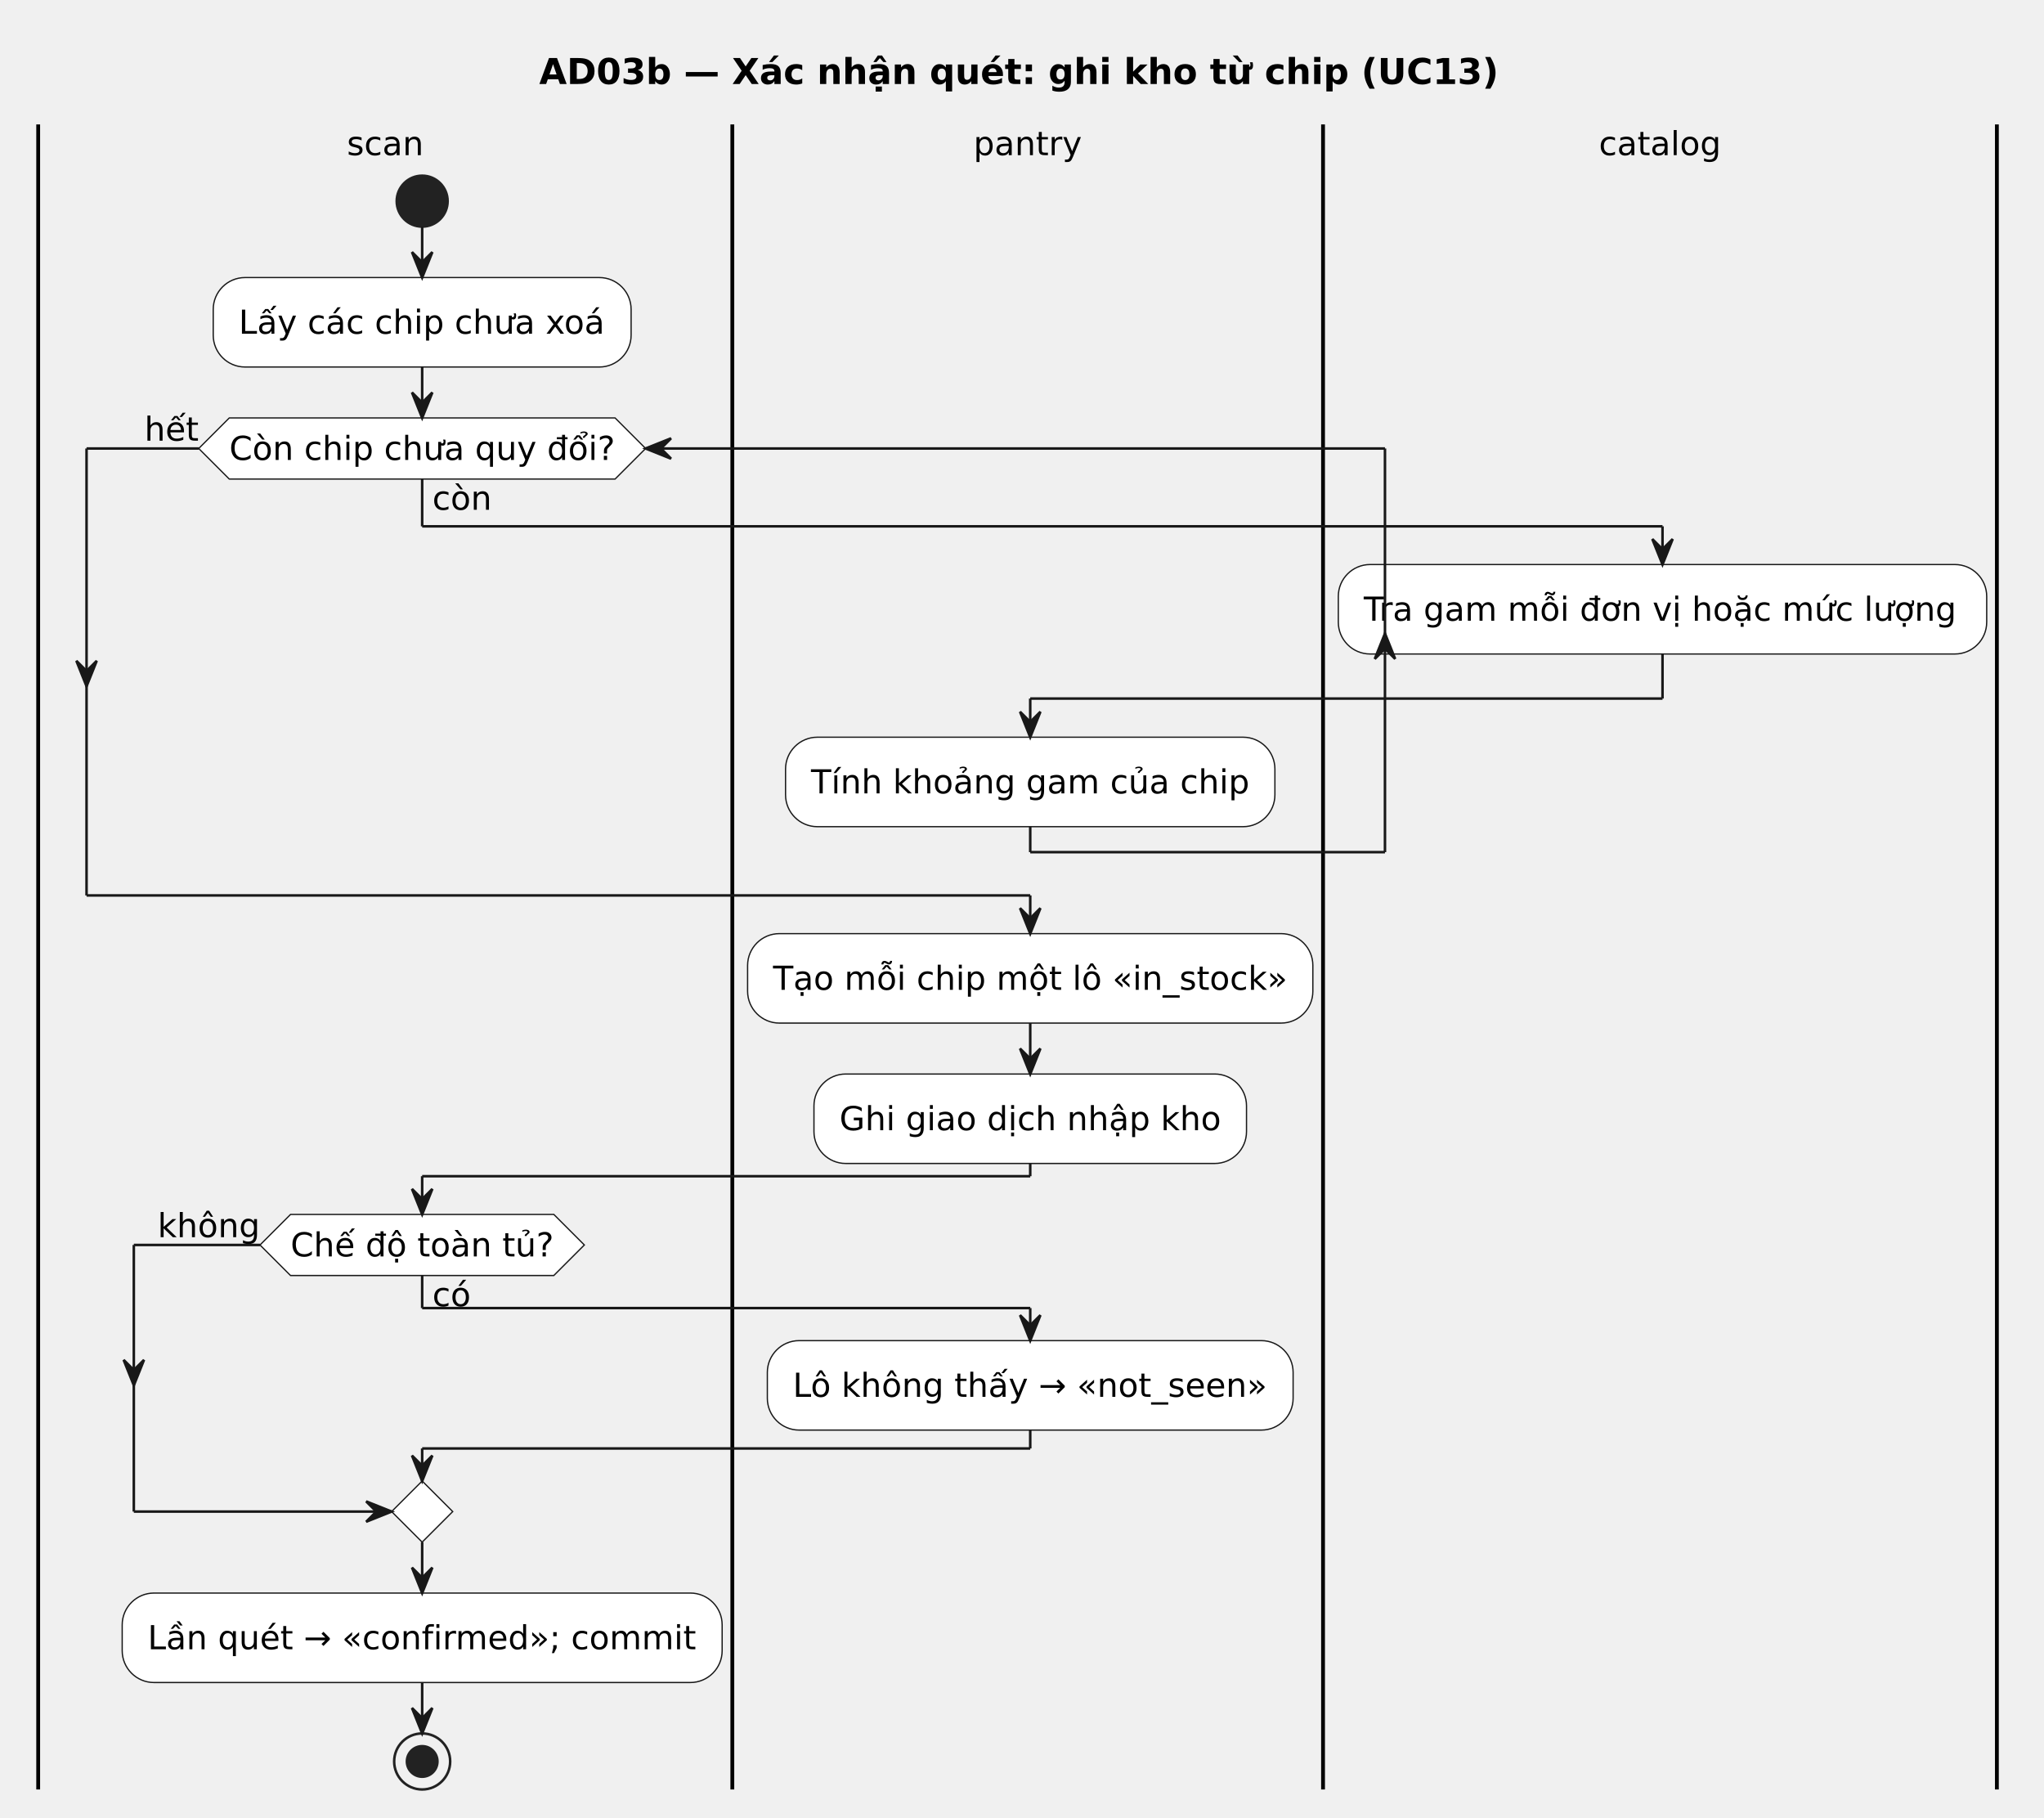
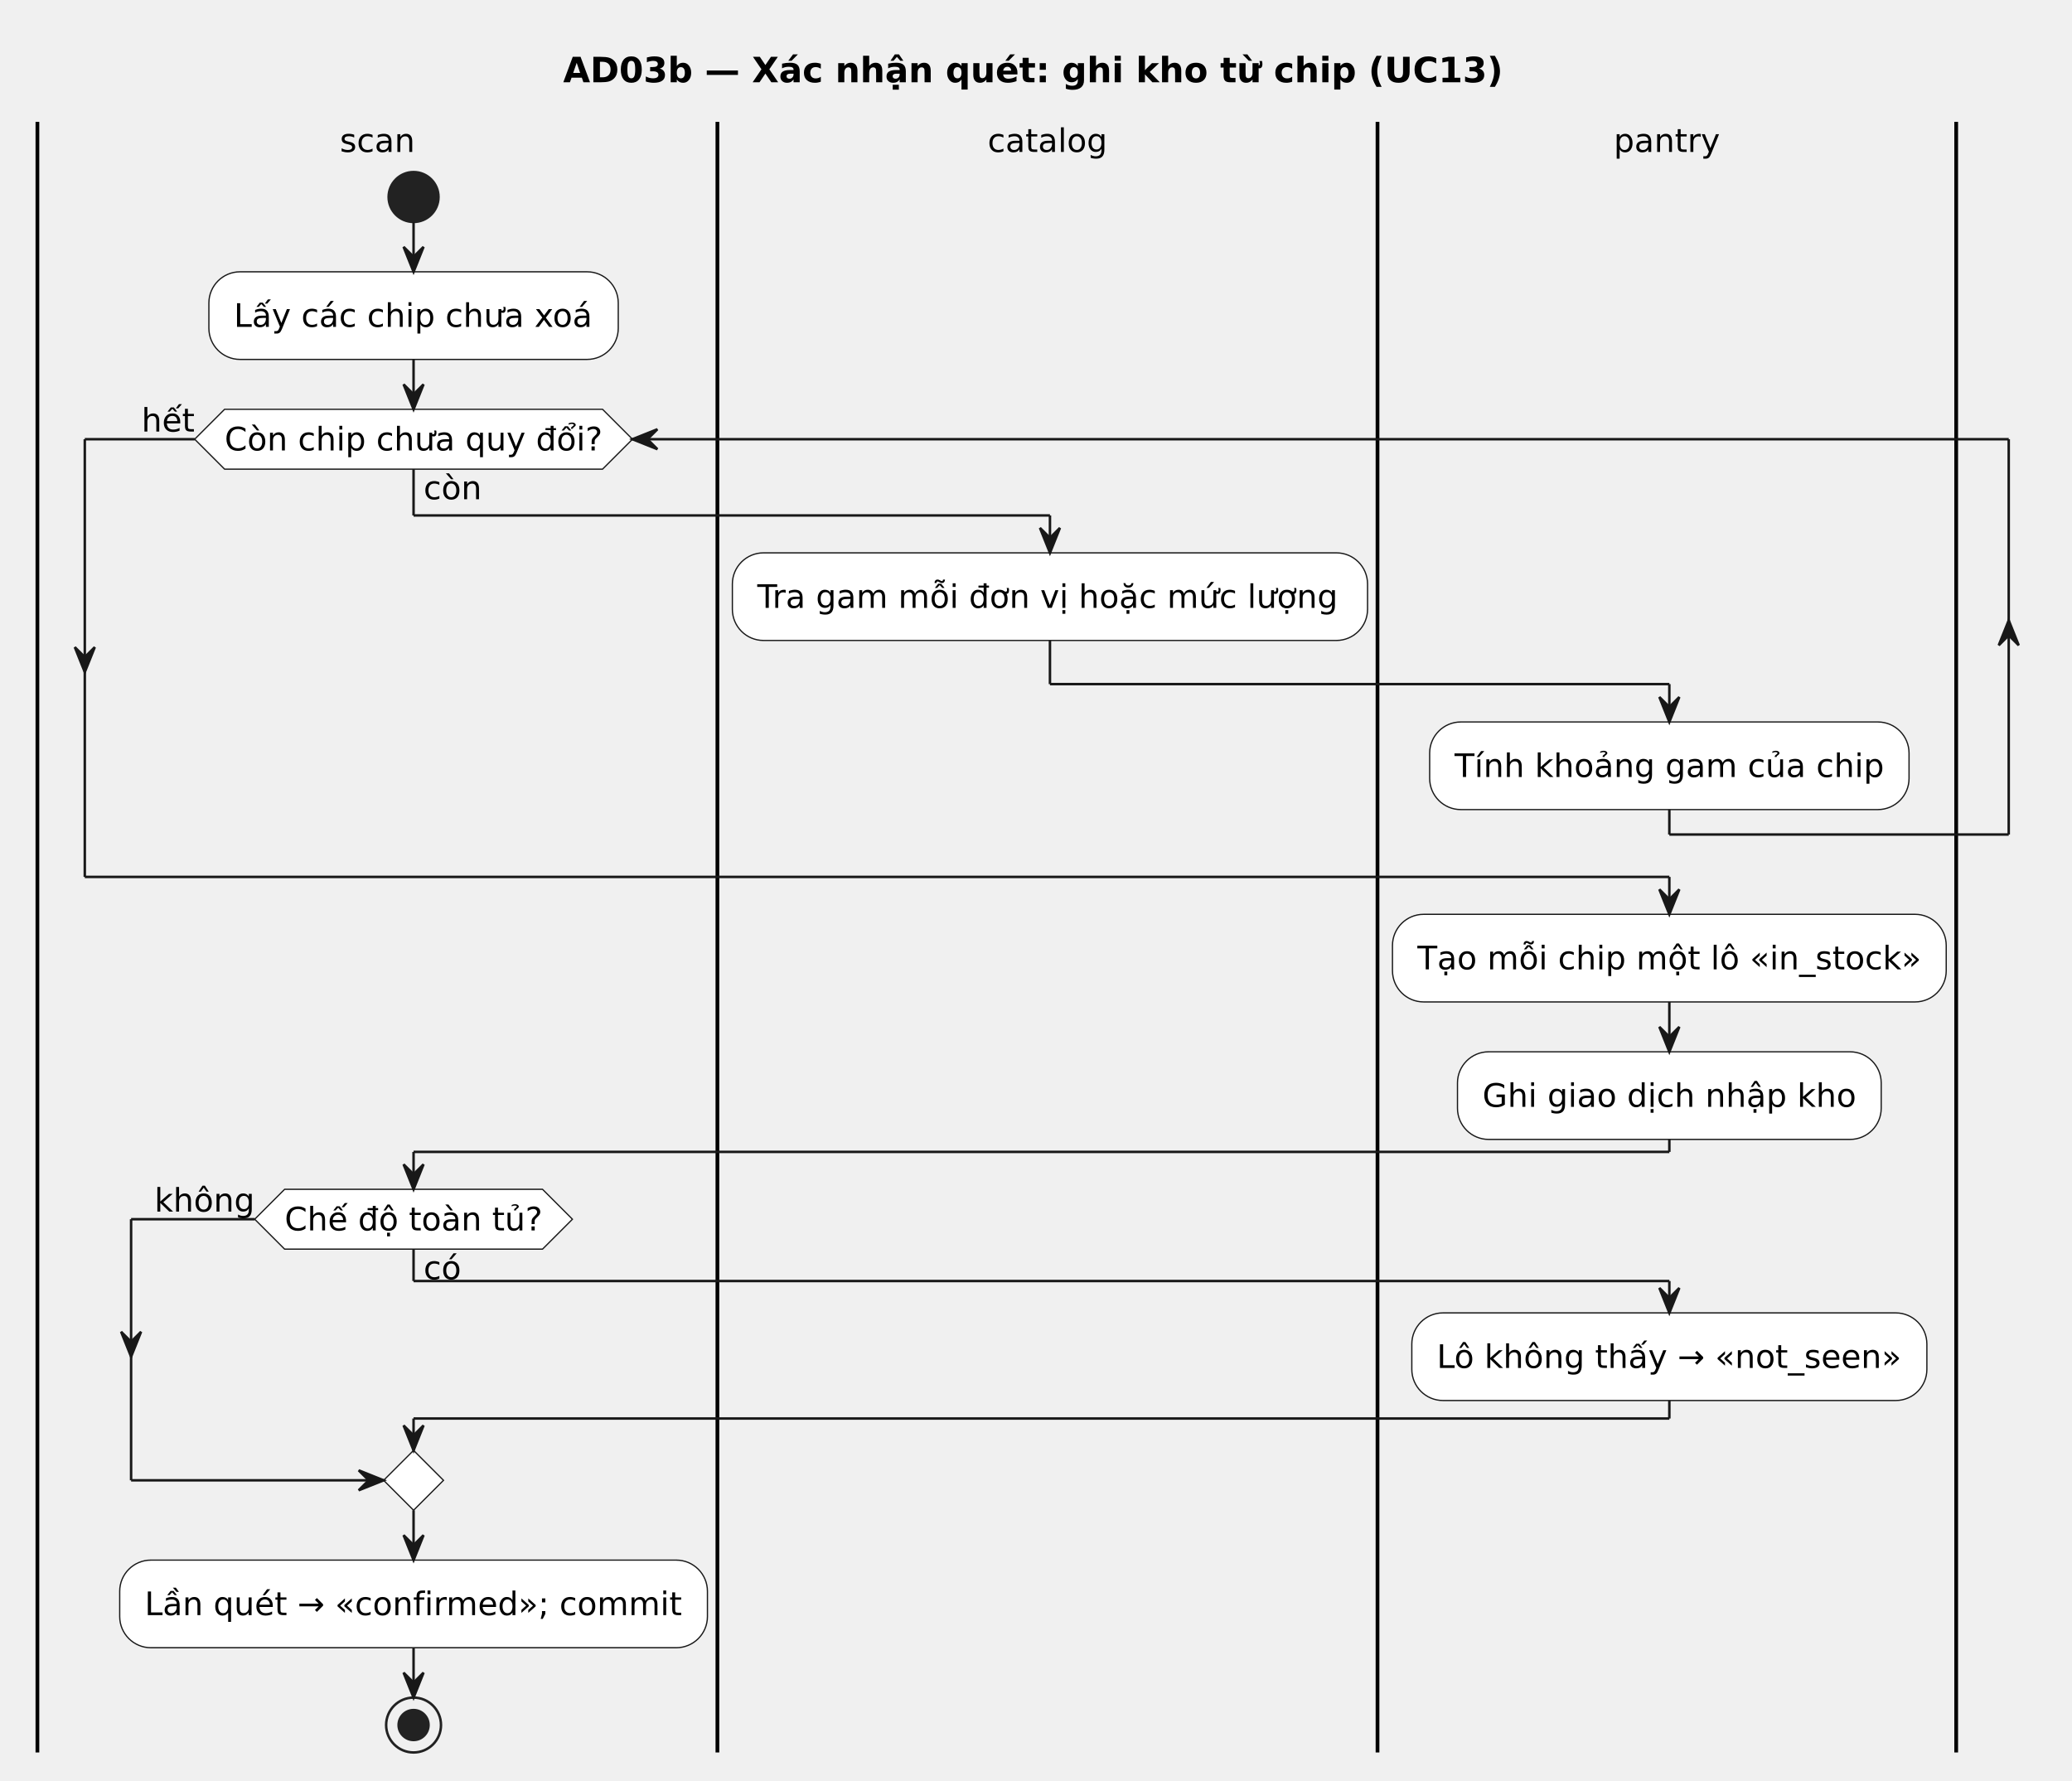
- <svg xmlns="http://www.w3.org/2000/svg" contentStyleType="text/css" height="818.125px" preserveAspectRatio="none" style="width:920px;height:818px;background:#FFFFFF;" version="1.1" viewBox="0 0 920 818" width="920.104px" zoomAndPan="magnify">
+ <svg xmlns="http://www.w3.org/2000/svg" contentStyleType="text/css" height="818.125px" preserveAspectRatio="none" style="width:952px;height:818px;background:#FFFFFF;" version="1.1" viewBox="0 0 952 818" width="952.188px" zoomAndPan="magnify">
  <defs />
  <g>
-     <text fill="#000000" font-family="DejaVu Sans" font-size="16.042" font-weight="bold" lengthAdjust="spacing" textLength="431.793" x="242.703" y="37.807">AD03b — Xác nhận quét: ghi kho từ chip (UC13)</text>
+     <text fill="#000000" font-family="DejaVu Sans" font-size="16.042" font-weight="bold" lengthAdjust="spacing" textLength="431.793" x="258.745" y="37.807">AD03b — Xác nhận quét: ghi kho từ chip (UC13)</text>
    <rect fill="none" height="17.34" style="stroke:none;stroke-width:1.146;" width="882.825" x="17.188" y="55.989" />
    <ellipse cx="190.018" cy="90.516" fill="#222222" rx="11.458" ry="11.458" style="stroke:#222222;stroke-width:1.146;" />
    <rect fill="#FFFFFF" height="40.256" rx="14.323" ry="14.323" style="stroke:#181818;stroke-width:0.573;" width="188.087" x="95.975" y="124.891" />
    <text fill="#000000" font-family="DejaVu Sans" font-size="14.896" lengthAdjust="spacing" textLength="165.171" x="107.433" y="150.176">Lấy các chip chưa xoá</text>
    <polygon fill="#FFFFFF" points="103.196,188.064,276.84,188.064,290.59,201.814,276.84,215.564,103.196,215.564,89.446,201.814,103.196,188.064" style="stroke:#181818;stroke-width:0.573;" />
    <text fill="#000000" font-family="DejaVu Sans" font-size="14.896" lengthAdjust="spacing" textLength="26.744" x="194.601" y="229.391">còn</text>
    <text fill="#000000" font-family="DejaVu Sans" font-size="14.896" lengthAdjust="spacing" textLength="173.644" x="103.196" y="206.971">Còn chip chưa quy đổi?</text>
    <text fill="#000000" font-family="DejaVu Sans" font-size="14.896" lengthAdjust="spacing" textLength="24.446" x="65" y="198.301">hết</text>
    <polygon fill="#FFFFFF" points="130.773,546.46,249.263,546.46,263.013,560.21,249.263,573.96,130.773,573.96,117.023,560.21,130.773,546.46" style="stroke:#181818;stroke-width:0.573;" />
    <text fill="#000000" font-family="DejaVu Sans" font-size="14.896" lengthAdjust="spacing" textLength="17.303" x="194.601" y="587.786">có</text>
    <text fill="#000000" font-family="DejaVu Sans" font-size="14.896" lengthAdjust="spacing" textLength="118.49" x="130.773" y="565.366">Chế độ toàn tủ?</text>
    <text fill="#000000" font-family="DejaVu Sans" font-size="14.896" lengthAdjust="spacing" textLength="46.077" x="70.946" y="556.697">không</text>
    <polygon fill="#FFFFFF" points="190.018,666.427,203.768,680.177,190.018,693.927,176.268,680.177,190.018,666.427" style="stroke:#181818;stroke-width:0.573;" />
    <rect fill="#FFFFFF" height="40.256" rx="14.323" ry="14.323" style="stroke:#181818;stroke-width:0.573;" width="270.036" x="55" y="716.844" />
    <text fill="#000000" font-family="DejaVu Sans" font-size="14.896" lengthAdjust="spacing" textLength="247.119" x="66.458" y="742.129">Lần quét → «confirmed»; commit</text>
    <ellipse cx="190.018" cy="792.621" fill="none" rx="12.604" ry="12.604" style="stroke:#222222;stroke-width:1.146;" />
    <ellipse cx="190.018" cy="792.621" fill="#222222" rx="6.875" ry="6.875" style="stroke:#222222;stroke-width:1.146;" />
    <line style="stroke:#000000;stroke-width:1.719;" x1="17.188" x2="17.188" y1="55.989" y2="805.225" />
-     <rect fill="#FFFFFF" height="40.256" rx="14.323" ry="14.323" style="stroke:#181818;stroke-width:0.573;" width="220.257" x="353.576" y="331.732" />
-     <text fill="#000000" font-family="DejaVu Sans" font-size="14.896" lengthAdjust="spacing" textLength="197.341" x="365.034" y="357.017">Tính khoảng gam của chip</text>
-     <rect fill="#FFFFFF" height="40.256" rx="14.323" ry="14.323" style="stroke:#181818;stroke-width:0.573;" width="254.42" x="336.495" y="420.113" />
-     <text fill="#000000" font-family="DejaVu Sans" font-size="14.896" lengthAdjust="spacing" textLength="231.504" x="347.953" y="445.399">Tạo mỗi chip một lô «in_stock»</text>
-     <rect fill="#FFFFFF" height="40.256" rx="14.323" ry="14.323" style="stroke:#181818;stroke-width:0.573;" width="194.684" x="366.363" y="483.286" />
-     <text fill="#000000" font-family="DejaVu Sans" font-size="14.896" lengthAdjust="spacing" textLength="171.768" x="377.821" y="508.572">Ghi giao dịch nhập kho</text>
-     <rect fill="#FFFFFF" height="40.256" rx="14.323" ry="14.323" style="stroke:#181818;stroke-width:0.573;" width="236.651" x="345.379" y="603.254" />
-     <text fill="#000000" font-family="DejaVu Sans" font-size="14.896" lengthAdjust="spacing" textLength="213.735" x="356.837" y="628.539">Lô không thấy → «not_seen»</text>
+     <rect fill="#FFFFFF" height="40.256" rx="14.323" ry="14.323" style="stroke:#181818;stroke-width:0.573;" width="291.834" x="336.495" y="254.026" />
+     <text fill="#000000" font-family="DejaVu Sans" font-size="14.896" lengthAdjust="spacing" textLength="268.918" x="347.953" y="279.311">Tra gam mỗi đơn vị hoặc mức lượng</text>
    <line style="stroke:#000000;stroke-width:1.719;" x1="329.62" x2="329.62" y1="55.989" y2="805.225" />
-     <rect fill="#FFFFFF" height="40.256" rx="14.323" ry="14.323" style="stroke:#181818;stroke-width:0.573;" width="291.834" x="602.373" y="254.026" />
-     <text fill="#000000" font-family="DejaVu Sans" font-size="14.896" lengthAdjust="spacing" textLength="268.918" x="613.832" y="279.311">Tra gam mỗi đơn vị hoặc mức lượng</text>
-     <line style="stroke:#000000;stroke-width:1.719;" x1="595.498" x2="595.498" y1="55.989" y2="805.225" />
+     <rect fill="#FFFFFF" height="40.256" rx="14.323" ry="14.323" style="stroke:#181818;stroke-width:0.573;" width="220.257" x="656.869" y="331.732" />
+     <text fill="#000000" font-family="DejaVu Sans" font-size="14.896" lengthAdjust="spacing" textLength="197.341" x="668.327" y="357.017">Tính khoảng gam của chip</text>
+     <rect fill="#FFFFFF" height="40.256" rx="14.323" ry="14.323" style="stroke:#181818;stroke-width:0.573;" width="254.42" x="639.787" y="420.113" />
+     <text fill="#000000" font-family="DejaVu Sans" font-size="14.896" lengthAdjust="spacing" textLength="231.504" x="651.246" y="445.399">Tạo mỗi chip một lô «in_stock»</text>
+     <rect fill="#FFFFFF" height="40.256" rx="14.323" ry="14.323" style="stroke:#181818;stroke-width:0.573;" width="194.684" x="669.655" y="483.286" />
+     <text fill="#000000" font-family="DejaVu Sans" font-size="14.896" lengthAdjust="spacing" textLength="171.768" x="681.114" y="508.572">Ghi giao dịch nhập kho</text>
+     <rect fill="#FFFFFF" height="40.256" rx="14.323" ry="14.323" style="stroke:#181818;stroke-width:0.573;" width="236.651" x="648.672" y="603.254" />
+     <text fill="#000000" font-family="DejaVu Sans" font-size="14.896" lengthAdjust="spacing" textLength="213.735" x="660.13" y="628.539">Lô không thấy → «not_seen»</text>
+     <line style="stroke:#000000;stroke-width:1.719;" x1="632.912" x2="632.912" y1="55.989" y2="805.225" />
    <line style="stroke:#000000;stroke-width:1.719;" x1="898.791" x2="898.791" y1="55.989" y2="805.225" />
-     <polygon fill="#181818" points="618.789,296.498,623.372,285.039,627.955,296.498,623.372,291.914" style="stroke:#181818;stroke-width:1.146;" />
+     <polygon fill="#181818" points="918.346,296.498,922.929,285.039,927.513,296.498,922.929,291.914" style="stroke:#181818;stroke-width:1.146;" />
    <line style="stroke:#181818;stroke-width:1.146;" x1="190.018" x2="190.018" y1="101.974" y2="124.891" />
    <polygon fill="#181818" points="185.435,113.433,190.018,124.891,194.601,113.433,190.018,118.016" style="stroke:#181818;stroke-width:1.146;" />
    <line style="stroke:#181818;stroke-width:1.146;" x1="89.446" x2="38.958" y1="201.814" y2="201.814" />
    <polygon fill="#181818" points="34.375,297.357,38.958,308.815,43.542,297.357,38.958,301.94" style="stroke:#181818;stroke-width:1.146;" />
    <line style="stroke:#181818;stroke-width:1.146;" x1="38.958" x2="38.958" y1="201.814" y2="402.926" />
-     <line style="stroke:#181818;stroke-width:1.146;" x1="38.958" x2="463.705" y1="402.926" y2="402.926" />
-     <line style="stroke:#181818;stroke-width:1.146;" x1="463.705" x2="463.705" y1="402.926" y2="420.113" />
-     <polygon fill="#181818" points="459.121,408.655,463.705,420.113,468.288,408.655,463.705,413.238" style="stroke:#181818;stroke-width:1.146;" />
+     <line style="stroke:#181818;stroke-width:1.146;" x1="38.958" x2="766.997" y1="402.926" y2="402.926" />
+     <line style="stroke:#181818;stroke-width:1.146;" x1="766.997" x2="766.997" y1="402.926" y2="420.113" />
+     <polygon fill="#181818" points="762.414,408.655,766.997,420.113,771.581,408.655,766.997,413.238" style="stroke:#181818;stroke-width:1.146;" />
    <line style="stroke:#181818;stroke-width:1.146;" x1="190.018" x2="190.018" y1="165.147" y2="188.064" />
    <polygon fill="#181818" points="185.435,176.606,190.018,188.064,194.601,176.606,190.018,181.189" style="stroke:#181818;stroke-width:1.146;" />
    <line style="stroke:#181818;stroke-width:1.146;" x1="117.023" x2="60.234" y1="560.21" y2="560.21" />
    <polygon fill="#181818" points="55.651,611.924,60.234,623.383,64.817,611.924,60.234,616.508" style="stroke:#181818;stroke-width:1.146;" />
    <line style="stroke:#181818;stroke-width:1.146;" x1="60.234" x2="60.234" y1="560.21" y2="680.177" />
    <line style="stroke:#181818;stroke-width:1.146;" x1="60.234" x2="176.268" y1="680.177" y2="680.177" />
    <polygon fill="#181818" points="164.81,675.594,176.268,680.177,164.81,684.761,169.393,680.177" style="stroke:#181818;stroke-width:1.146;" />
    <line style="stroke:#181818;stroke-width:1.146;" x1="190.018" x2="190.018" y1="693.927" y2="716.844" />
    <polygon fill="#181818" points="185.435,705.386,190.018,716.844,194.601,705.386,190.018,709.969" style="stroke:#181818;stroke-width:1.146;" />
    <line style="stroke:#181818;stroke-width:1.146;" x1="190.018" x2="190.018" y1="757.1" y2="780.017" />
    <polygon fill="#181818" points="185.435,768.559,190.018,780.017,194.601,768.559,190.018,773.142" style="stroke:#181818;stroke-width:1.146;" />
-     <line style="stroke:#181818;stroke-width:1.146;" x1="463.705" x2="463.705" y1="460.37" y2="483.286" />
-     <polygon fill="#181818" points="459.121,471.828,463.705,483.286,468.288,471.828,463.705,476.411" style="stroke:#181818;stroke-width:1.146;" />
-     <line style="stroke:#181818;stroke-width:1.146;" x1="748.29" x2="748.29" y1="294.282" y2="314.334" />
-     <line style="stroke:#181818;stroke-width:1.146;" x1="748.29" x2="463.705" y1="314.334" y2="314.334" />
-     <line style="stroke:#181818;stroke-width:1.146;" x1="463.705" x2="463.705" y1="314.334" y2="331.732" />
-     <polygon fill="#181818" points="459.121,320.274,463.705,331.732,468.288,320.274,463.705,324.857" style="stroke:#181818;stroke-width:1.146;" />
+     <line style="stroke:#181818;stroke-width:1.146;" x1="766.997" x2="766.997" y1="460.37" y2="483.286" />
+     <polygon fill="#181818" points="762.414,471.828,766.997,483.286,771.581,471.828,766.997,476.411" style="stroke:#181818;stroke-width:1.146;" />
+     <line style="stroke:#181818;stroke-width:1.146;" x1="482.412" x2="482.412" y1="294.282" y2="314.334" />
+     <line style="stroke:#181818;stroke-width:1.146;" x1="482.412" x2="766.997" y1="314.334" y2="314.334" />
+     <line style="stroke:#181818;stroke-width:1.146;" x1="766.997" x2="766.997" y1="314.334" y2="331.732" />
+     <polygon fill="#181818" points="762.414,320.274,766.997,331.732,771.581,320.274,766.997,324.857" style="stroke:#181818;stroke-width:1.146;" />
    <line style="stroke:#181818;stroke-width:1.146;" x1="190.018" x2="190.018" y1="215.564" y2="236.838" />
-     <line style="stroke:#181818;stroke-width:1.146;" x1="190.018" x2="748.29" y1="236.838" y2="236.838" />
-     <line style="stroke:#181818;stroke-width:1.146;" x1="748.29" x2="748.29" y1="236.838" y2="254.026" />
-     <polygon fill="#181818" points="743.707,242.567,748.29,254.026,752.874,242.567,748.29,247.151" style="stroke:#181818;stroke-width:1.146;" />
-     <line style="stroke:#181818;stroke-width:1.146;" x1="463.705" x2="463.705" y1="371.988" y2="383.447" />
-     <line style="stroke:#181818;stroke-width:1.146;" x1="463.705" x2="623.372" y1="383.447" y2="383.447" />
-     <line style="stroke:#181818;stroke-width:1.146;" x1="623.372" x2="623.372" y1="201.814" y2="383.447" />
-     <line style="stroke:#181818;stroke-width:1.146;" x1="623.372" x2="290.59" y1="201.814" y2="201.814" />
+     <line style="stroke:#181818;stroke-width:1.146;" x1="190.018" x2="482.412" y1="236.838" y2="236.838" />
+     <line style="stroke:#181818;stroke-width:1.146;" x1="482.412" x2="482.412" y1="236.838" y2="254.026" />
+     <polygon fill="#181818" points="477.828,242.567,482.412,254.026,486.995,242.567,482.412,247.151" style="stroke:#181818;stroke-width:1.146;" />
+     <line style="stroke:#181818;stroke-width:1.146;" x1="766.997" x2="766.997" y1="371.988" y2="383.447" />
+     <line style="stroke:#181818;stroke-width:1.146;" x1="766.997" x2="922.929" y1="383.447" y2="383.447" />
+     <line style="stroke:#181818;stroke-width:1.146;" x1="922.929" x2="922.929" y1="201.814" y2="383.447" />
+     <line style="stroke:#181818;stroke-width:1.146;" x1="922.929" x2="290.59" y1="201.814" y2="201.814" />
    <polygon fill="#181818" points="302.048,197.231,290.59,201.814,302.048,206.397,297.465,201.814" style="stroke:#181818;stroke-width:1.146;" />
    <line style="stroke:#181818;stroke-width:1.146;" x1="190.018" x2="190.018" y1="573.96" y2="588.607" />
-     <line style="stroke:#181818;stroke-width:1.146;" x1="190.018" x2="463.705" y1="588.607" y2="588.607" />
-     <line style="stroke:#181818;stroke-width:1.146;" x1="463.705" x2="463.705" y1="588.607" y2="603.254" />
-     <polygon fill="#181818" points="459.121,591.796,463.705,603.254,468.288,591.796,463.705,596.379" style="stroke:#181818;stroke-width:1.146;" />
-     <line style="stroke:#181818;stroke-width:1.146;" x1="463.705" x2="463.705" y1="643.511" y2="651.78" />
-     <line style="stroke:#181818;stroke-width:1.146;" x1="463.705" x2="190.018" y1="651.78" y2="651.78" />
+     <line style="stroke:#181818;stroke-width:1.146;" x1="190.018" x2="766.997" y1="588.607" y2="588.607" />
+     <line style="stroke:#181818;stroke-width:1.146;" x1="766.997" x2="766.997" y1="588.607" y2="603.254" />
+     <polygon fill="#181818" points="762.414,591.796,766.997,603.254,771.581,591.796,766.997,596.379" style="stroke:#181818;stroke-width:1.146;" />
+     <line style="stroke:#181818;stroke-width:1.146;" x1="766.997" x2="766.997" y1="643.511" y2="651.78" />
+     <line style="stroke:#181818;stroke-width:1.146;" x1="766.997" x2="190.018" y1="651.78" y2="651.78" />
    <line style="stroke:#181818;stroke-width:1.146;" x1="190.018" x2="190.018" y1="651.78" y2="666.427" />
    <polygon fill="#181818" points="185.435,654.969,190.018,666.427,194.601,654.969,190.018,659.552" style="stroke:#181818;stroke-width:1.146;" />
-     <line style="stroke:#181818;stroke-width:1.146;" x1="463.705" x2="463.705" y1="523.543" y2="529.272" />
-     <line style="stroke:#181818;stroke-width:1.146;" x1="463.705" x2="190.018" y1="529.272" y2="529.272" />
+     <line style="stroke:#181818;stroke-width:1.146;" x1="766.997" x2="766.997" y1="523.543" y2="529.272" />
+     <line style="stroke:#181818;stroke-width:1.146;" x1="766.997" x2="190.018" y1="529.272" y2="529.272" />
    <line style="stroke:#181818;stroke-width:1.146;" x1="190.018" x2="190.018" y1="529.272" y2="546.46" />
    <polygon fill="#181818" points="185.435,535.001,190.018,546.46,194.601,535.001,190.018,539.585" style="stroke:#181818;stroke-width:1.146;" />
    <text fill="#000000" font-family="DejaVu Sans" font-size="14.896" lengthAdjust="spacing" textLength="34.519" x="156.144" y="69.815">scan</text>
-     <text fill="#000000" font-family="DejaVu Sans" font-size="14.896" lengthAdjust="spacing" textLength="48.804" x="438.157" y="69.815">pantry</text>
-     <text fill="#000000" font-family="DejaVu Sans" font-size="14.896" lengthAdjust="spacing" textLength="54.994" x="719.648" y="69.815">catalog</text>
+     <text fill="#000000" font-family="DejaVu Sans" font-size="14.896" lengthAdjust="spacing" textLength="54.994" x="453.769" y="69.815">catalog</text>
+     <text fill="#000000" font-family="DejaVu Sans" font-size="14.896" lengthAdjust="spacing" textLength="48.804" x="741.45" y="69.815">pantry</text>
  </g>
</svg>
